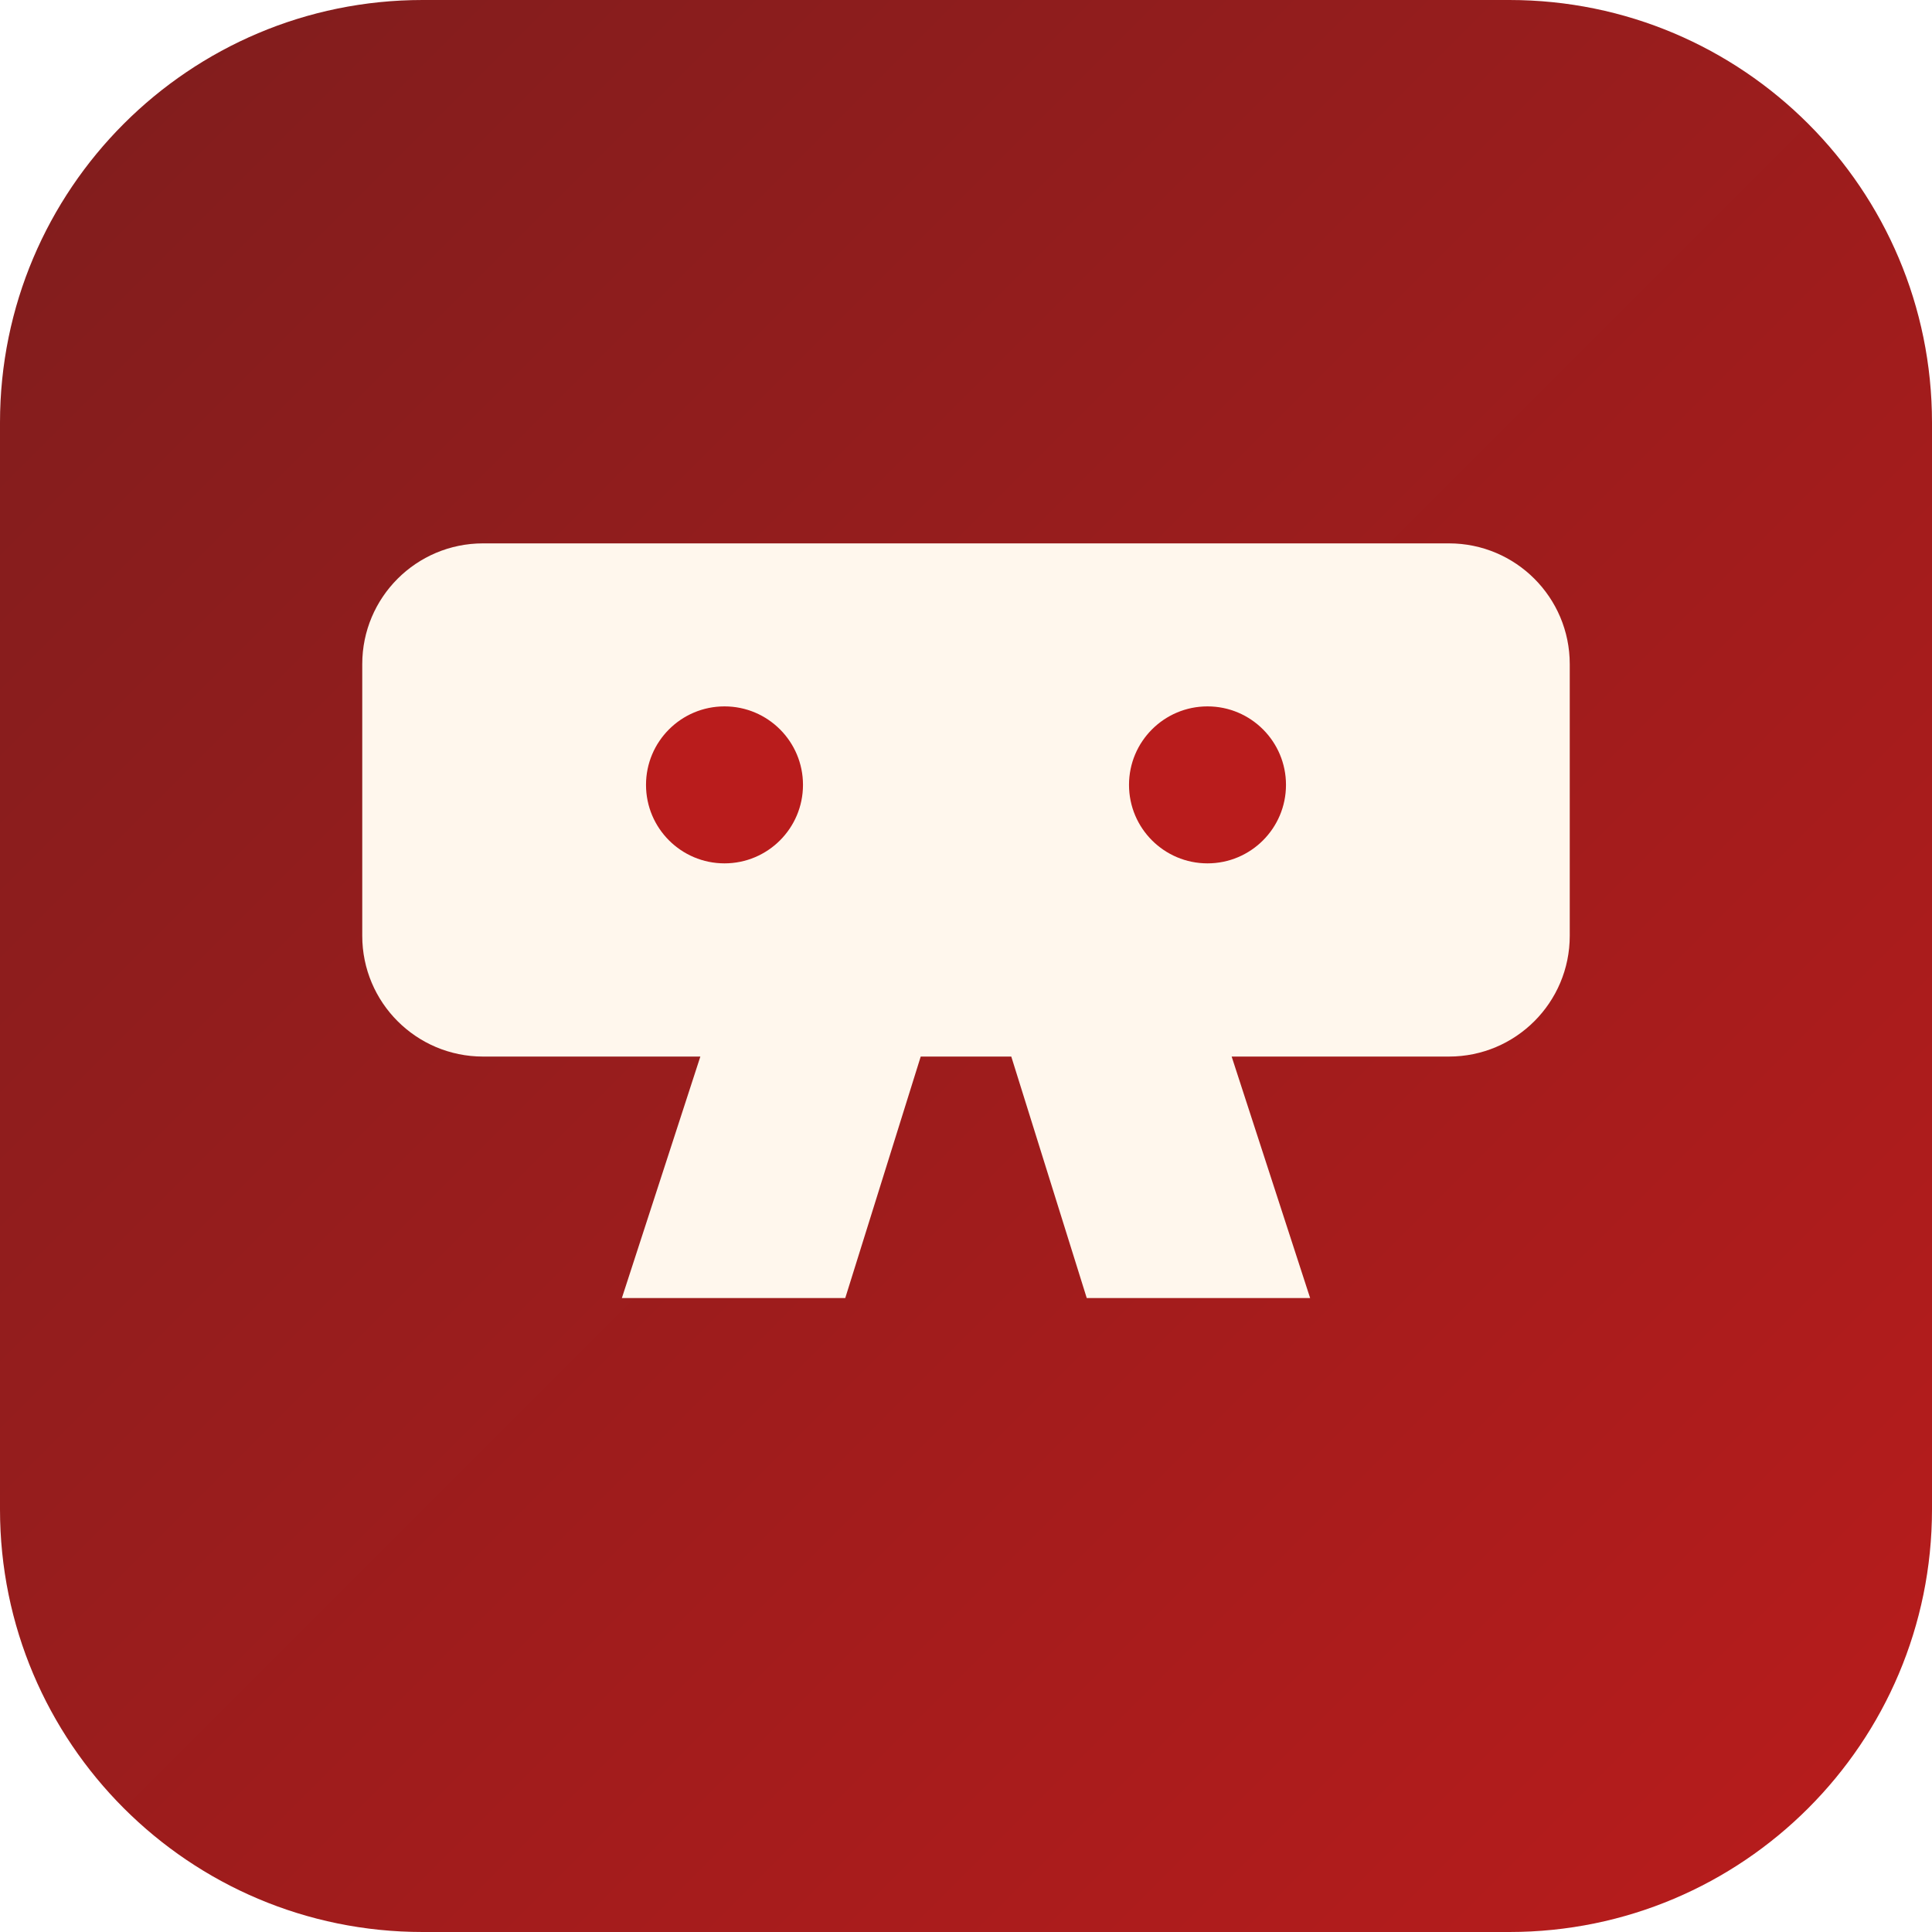
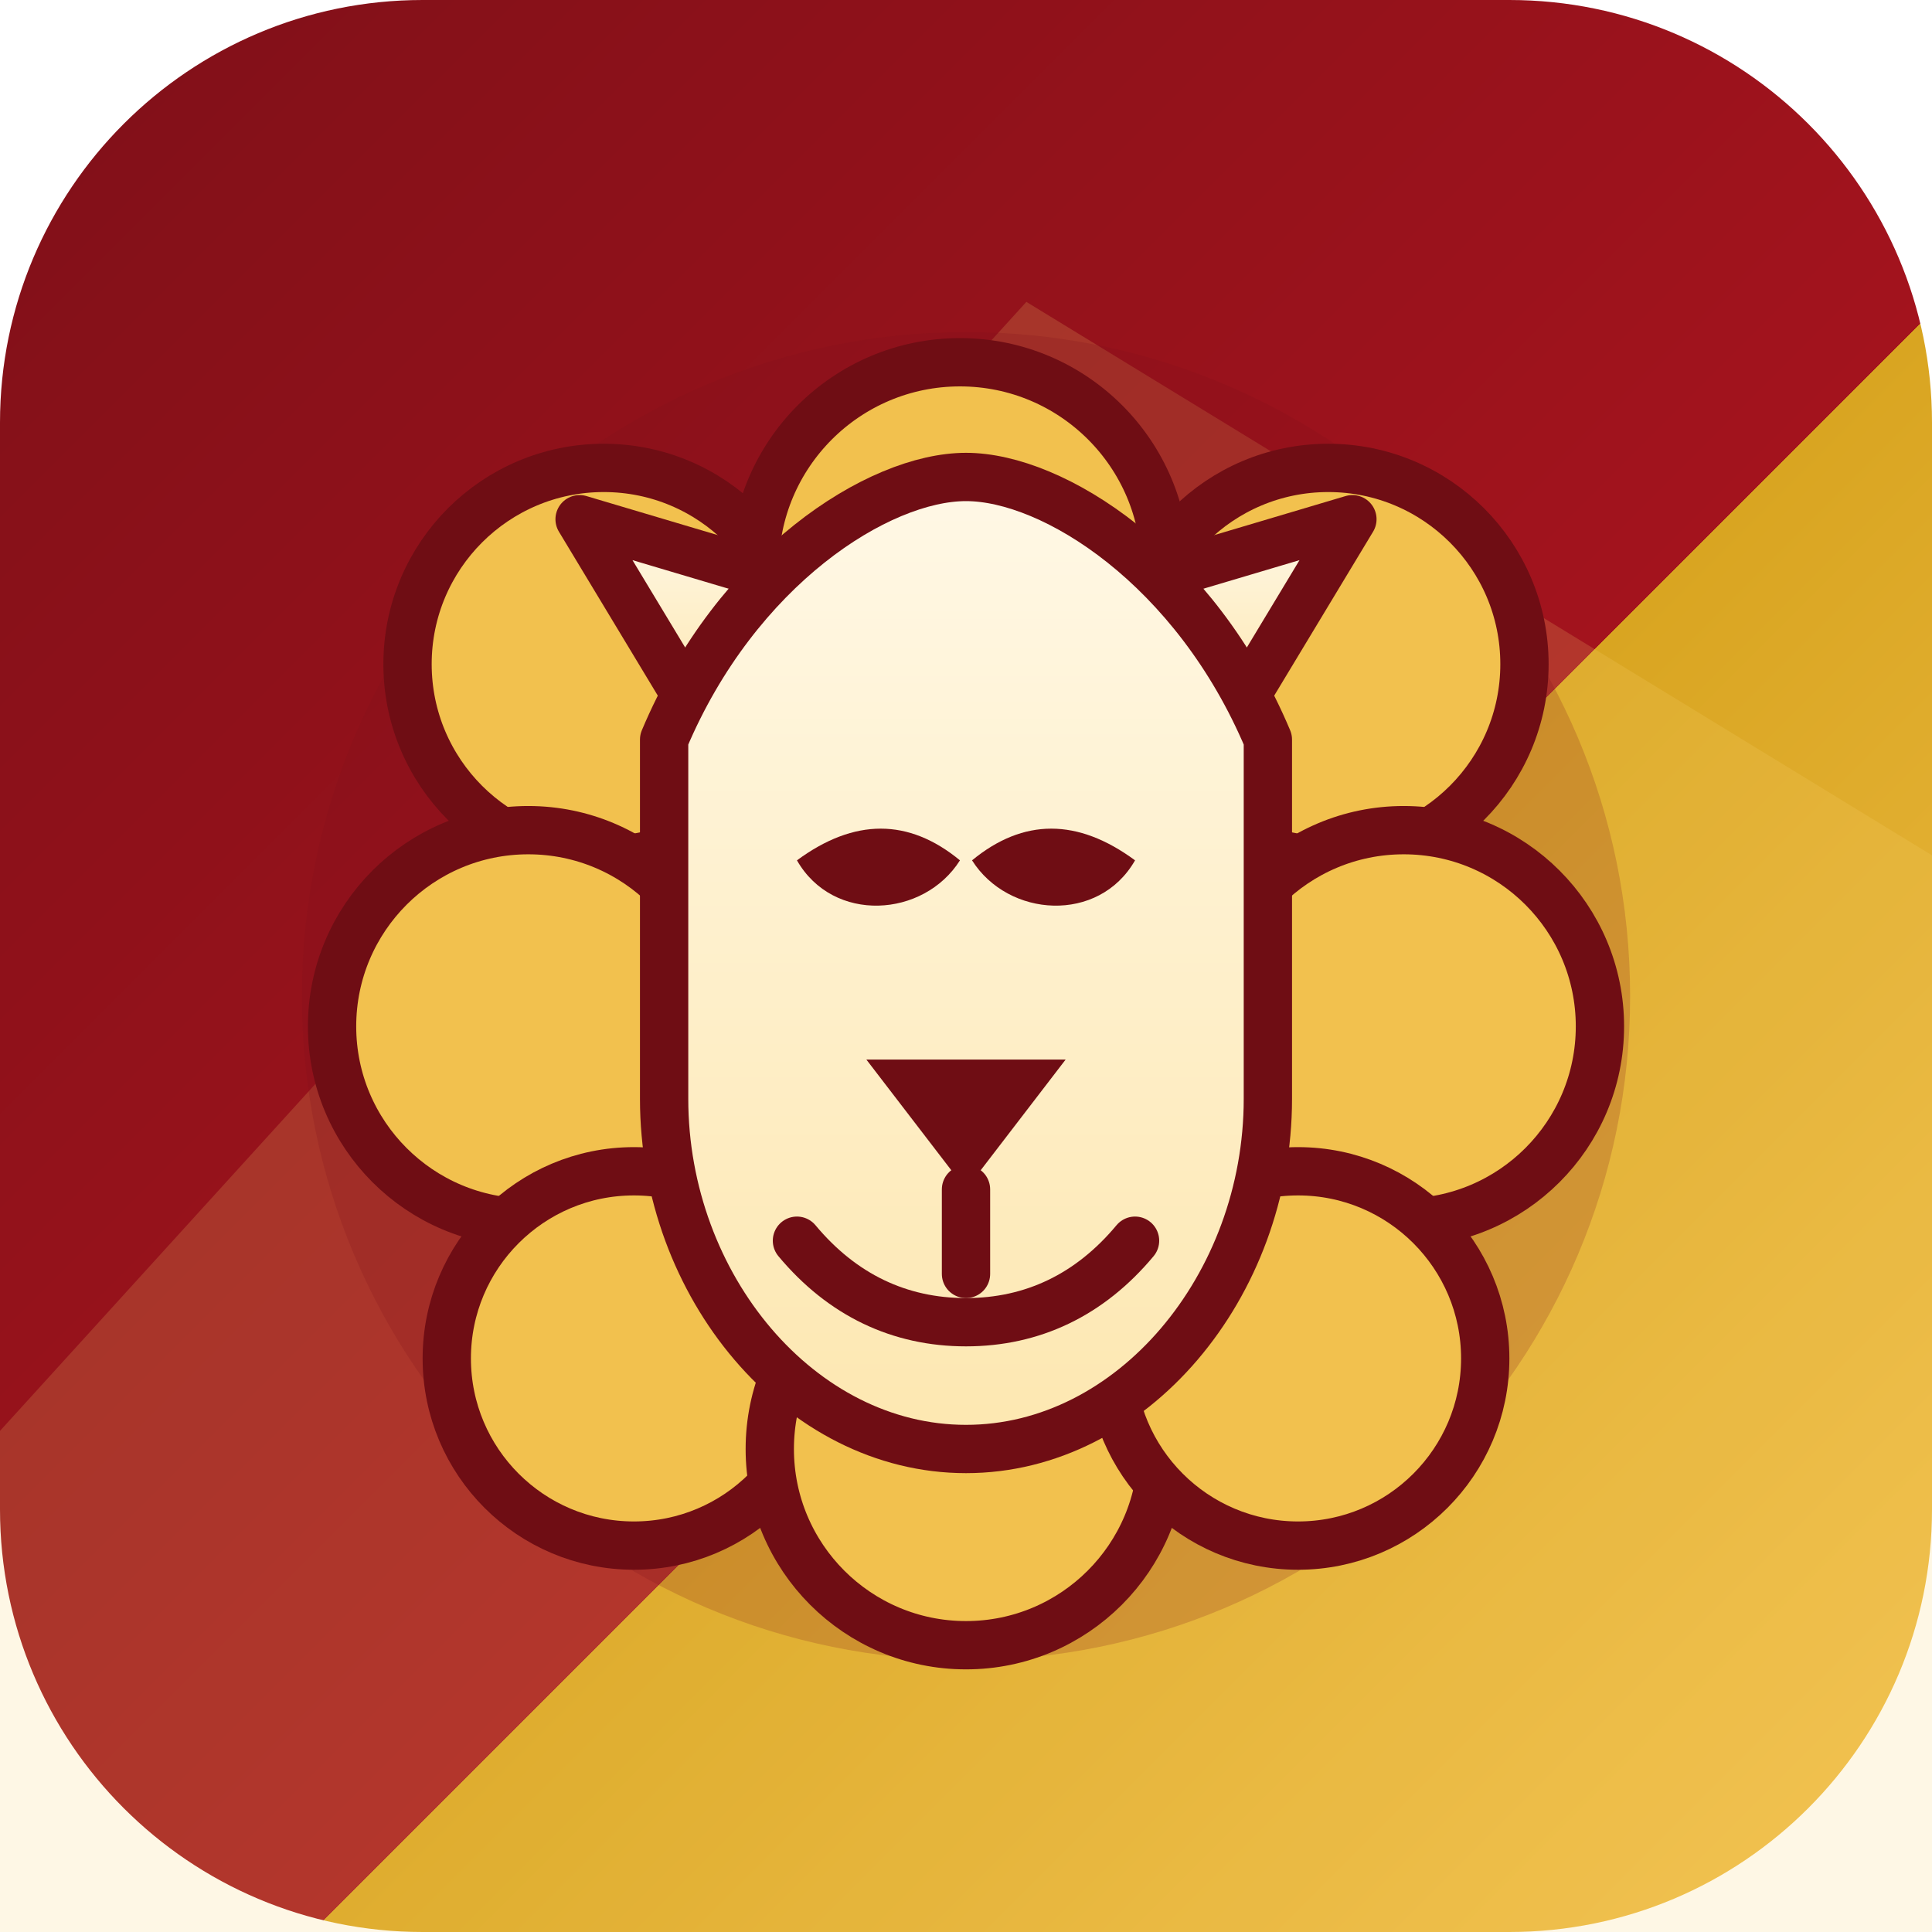
<svg xmlns="http://www.w3.org/2000/svg" viewBox="0 0 64 64" role="img" aria-labelledby="title">
  <defs>
-     <linearGradient id="bg" x1="0" x2="1" y1="0" y2="1">
-       <stop offset="0%" stop-color="#7f1d1d" />
-       <stop offset="100%" stop-color="#b91c1c" />
+     <linearGradient id="bg" x1="0%" y1="0%" x2="100%" y2="100%">
+       <stop offset="0%" stop-color="#7f1018" />
+       <stop offset="58%" stop-color="#a3131d" />
+       <stop offset="58%" stop-color="#d9a521" />
+       <stop offset="100%" stop-color="#f2c14e" />
+     </linearGradient>
+     <linearGradient id="face" x1="0%" y1="0%" x2="0%" y2="100%">
+       <stop offset="0%" stop-color="#fff8e6" />
+       <stop offset="100%" stop-color="#fde7b0" />
    </linearGradient>
  </defs>
  <rect width="64" height="64" rx="14" fill="url(#bg)" />
-   <path d="M16 18h32a4 4 0 0 1 4 4v9a4 4 0 0 1-4 4h-7.2l2.6 8H36l-2.5-8h-3L28 43h-7.4l2.6-8H16a4 4 0 0 1-4-4v-9a4 4 0 0 1 4-4Z" fill="#fff7ed" />
-   <circle cx="24" cy="26" r="2.6" fill="#b91c1c" />
-   <circle cx="40" cy="26" r="2.6" fill="#b91c1c" />
+   <path d="M-6 54L34 10l36 22v32H-6Z" fill="#f7d36f" opacity="0.18" />
+   <circle cx="32" cy="33" r="22" fill="#7c1017" opacity="0.2" />
+   <g stroke="#6f0d14" stroke-width="1.6" stroke-linecap="round" stroke-linejoin="round">
+     <circle cx="20" cy="22" r="6.5" fill="#f2c14e" />
+     <circle cx="31.8" cy="18.8" r="6.8" fill="#f2c14e" />
+     <circle cx="44" cy="22" r="6.5" fill="#f2c14e" />
+     <circle cx="17.5" cy="34" r="6.5" fill="#f2c14e" />
+     <circle cx="46.5" cy="34" r="6.5" fill="#f2c14e" />
+     <circle cx="21" cy="45" r="6.2" fill="#f2c14e" />
+     <circle cx="32" cy="48" r="6.5" fill="#f2c14e" />
+     <circle cx="43" cy="45" r="6.2" fill="#f2c14e" />
+     <path d="M23 23.5 19.2 17.2 26.6 19.4Z" fill="url(#face)" />
+     <path d="M41 23.5 44.8 17.2 37.4 19.4Z" fill="url(#face)" />
+     <path d="M22 24.5c2.4-5.7 7.1-8.7 10-8.7s7.6 3 10 8.7v11.9c0 6.2-4.5 11.6-10 11.6s-10-5.4-10-11.6Z" fill="url(#face)" />
+     <path d="M26.4 28.5c1.9-1.4 3.7-1.4 5.4 0-1.2 1.9-4.2 2.1-5.4 0Z" fill="#6f0d14" stroke="none" />
+     <path d="M37.6 28.5c-1.9-1.4-3.7-1.4-5.4 0 1.2 1.9 4.2 2.1 5.4 0Z" fill="#6f0d14" stroke="none" />
+     <path d="M28.7 35.1h6.6L32 39.4Z" fill="#6f0d14" stroke="none" />
+     <path d="M26.4 41.1c1.5 1.8 3.4 2.7 5.6 2.7s4.1-.9 5.6-2.7" fill="none" />
+     <path d="M32 39.4v2.8" fill="none" />
+   </g>
</svg>
